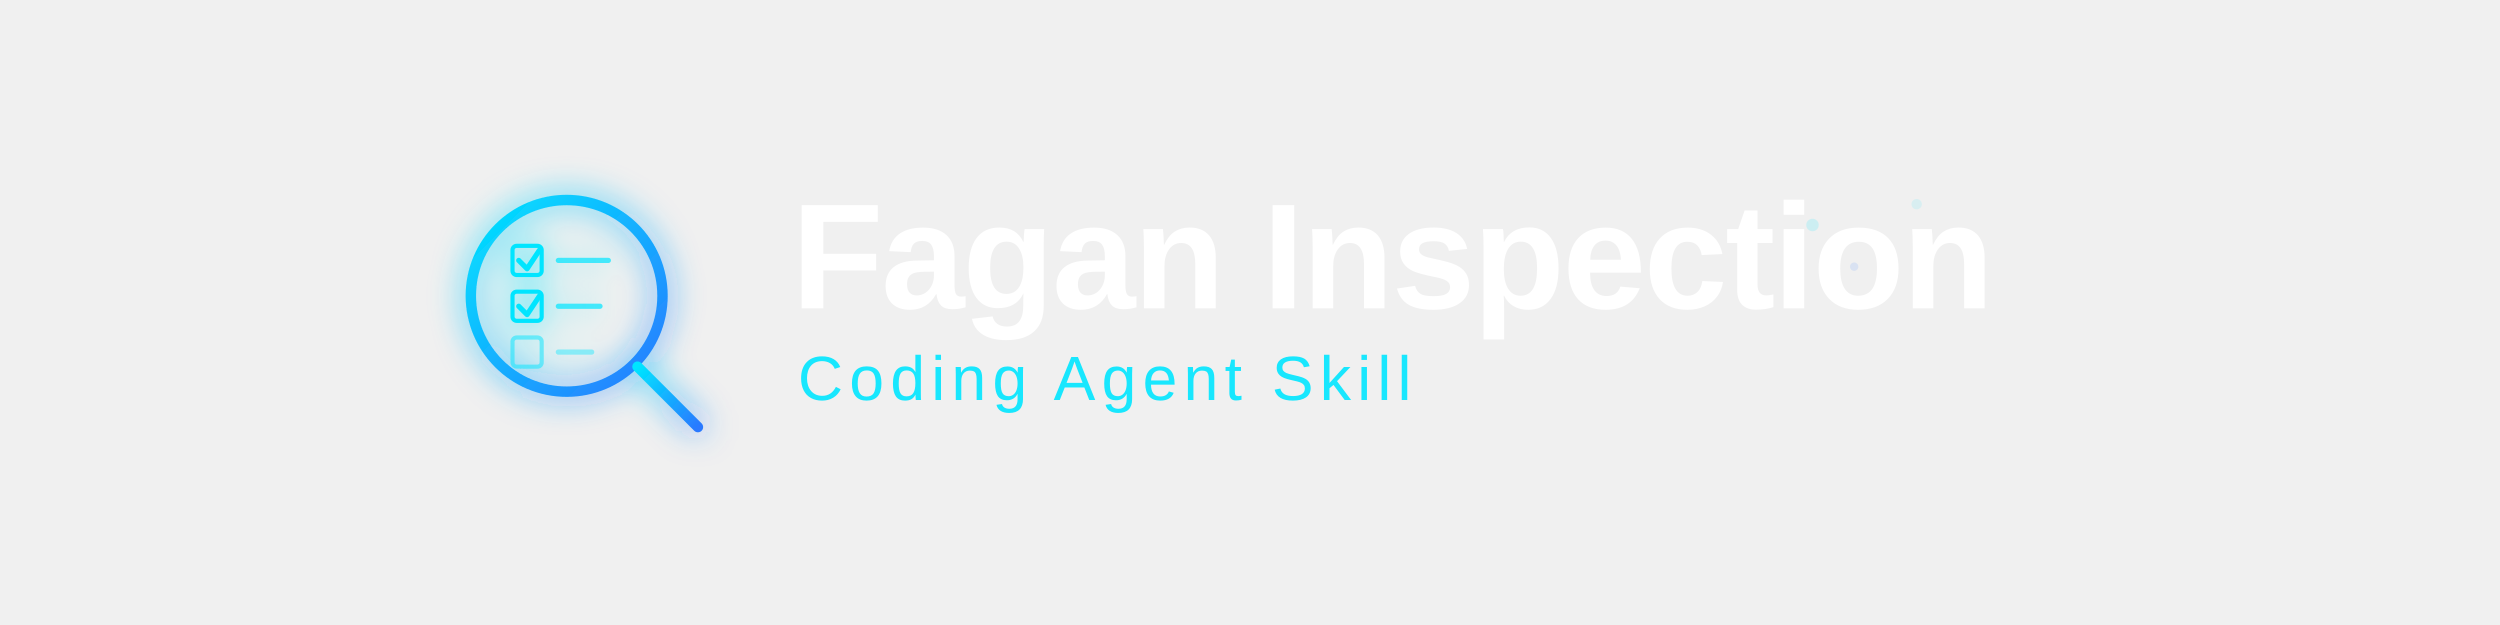
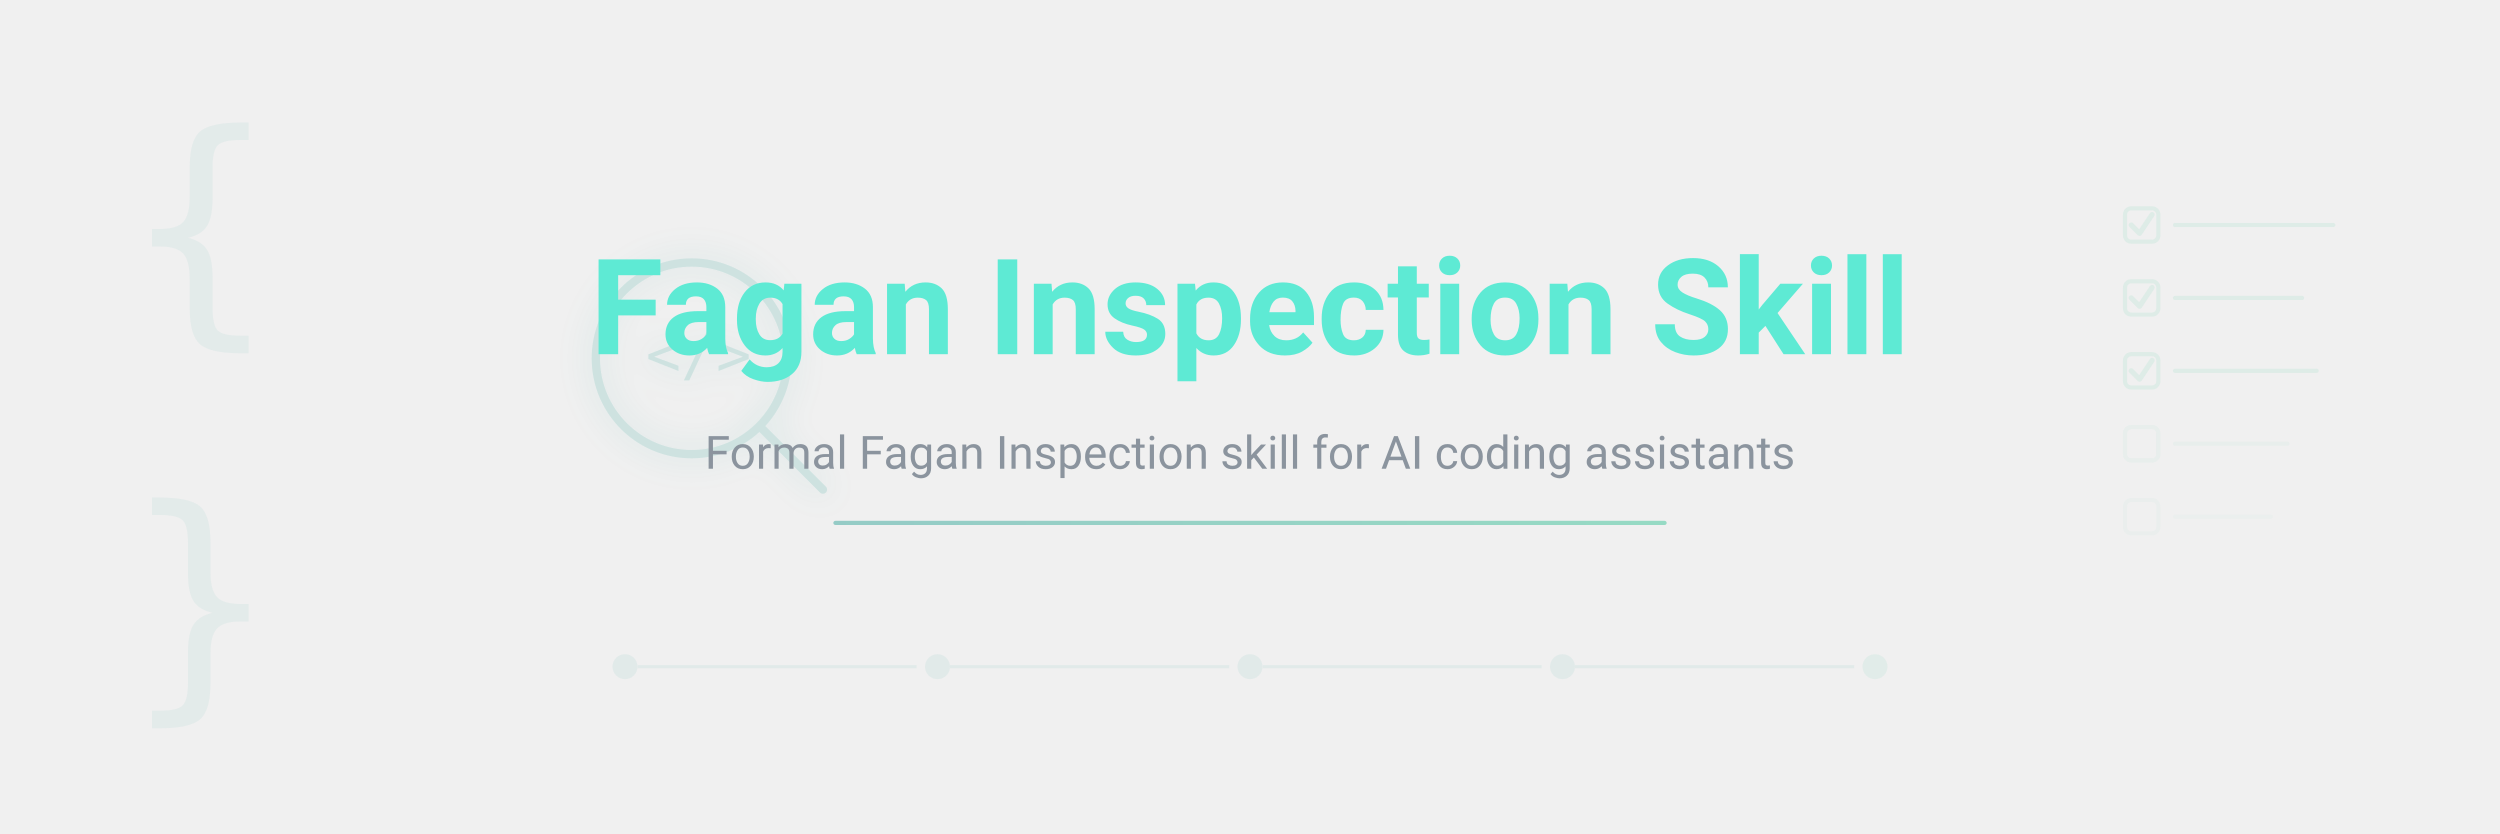
- <svg xmlns="http://www.w3.org/2000/svg" viewBox="0 0 1200 300" fill="none">
+ <svg xmlns="http://www.w3.org/2000/svg" viewBox="0 0 1200 400" fill="none">
  <defs>
    <linearGradient id="glow" x1="0" y1="0" x2="1" y2="1">
      <stop offset="0%" stop-color="#00e5ff" />
      <stop offset="100%" stop-color="#2979ff" />
    </linearGradient>
-     <filter id="neon" x="-20%" y="-20%" width="140%" height="140%">
-       <feGaussianBlur in="SourceGraphic" stdDeviation="3" result="blur" />
-       <feComposite in="SourceGraphic" in2="blur" operator="over" />
-     </filter>
+     <linearGradient id="accent" x1="0%" y1="0%" x2="100%" y2="0%">
+       <stop offset="0%" stop-color="#0d9488" />
+       <stop offset="100%" stop-color="#10b981" />
+     </linearGradient>
    <filter id="glow-soft" x="-50%" y="-50%" width="200%" height="200%">
      <feGaussianBlur stdDeviation="8" result="blur" />
      <feMerge>
        <feMergeNode in="blur" />
        <feMergeNode in="SourceGraphic" />
      </feMerge>
    </filter>
  </defs>
-   <g transform="translate(220, 90)" filter="url(#glow-soft)">
-     <circle cx="52" cy="52" r="46" stroke="url(#glow)" stroke-width="5" fill="none" />
-     <line x1="86" y1="86" x2="115" y2="115" stroke="url(#glow)" stroke-width="5" stroke-linecap="round" />
-     <rect x="26" y="28" width="14" height="14" rx="2" stroke="#00e5ff" stroke-width="2" fill="none" />
-     <polyline points="29,35 33,39 39,30" stroke="#00e5ff" stroke-width="2.5" fill="none" stroke-linecap="round" stroke-linejoin="round" />
-     <line x1="48" y1="35" x2="72" y2="35" stroke="#00e5ff" stroke-width="2.5" stroke-linecap="round" opacity="0.7" />
-     <rect x="26" y="50" width="14" height="14" rx="2" stroke="#00e5ff" stroke-width="2" fill="none" />
-     <polyline points="29,57 33,61 39,52" stroke="#00e5ff" stroke-width="2.5" fill="none" stroke-linecap="round" stroke-linejoin="round" />
-     <line x1="48" y1="57" x2="68" y2="57" stroke="#00e5ff" stroke-width="2.5" stroke-linecap="round" opacity="0.7" />
-     <rect x="26" y="72" width="14" height="14" rx="2" stroke="#00e5ff" stroke-width="2" fill="none" opacity="0.5" />
-     <line x1="48" y1="79" x2="64" y2="79" stroke="#00e5ff" stroke-width="2.5" stroke-linecap="round" opacity="0.4" />
+   <g opacity="0.06">
+     <text x="60" y="150" font-family="monospace" font-size="120" fill="#0d9488">{</text>
+     <text x="60" y="330" font-family="monospace" font-size="120" fill="#0d9488">}</text>
  </g>
-   <text x="380" y="148" font-family="'Segoe UI', 'Helvetica Neue', Arial, sans-serif" font-weight="700" font-size="72" fill="white" letter-spacing="-1">
-     Fagan Inspection
+   <g opacity="0.08" transform="translate(1020, 100)">
+     <rect x="0" y="0" width="16" height="16" rx="3" stroke="#10b981" stroke-width="2" />
+     <polyline points="3,8 7,12 13,3" stroke="#10b981" stroke-width="2.5" fill="none" stroke-linecap="round" stroke-linejoin="round" />
+     <line x1="24" y1="8" x2="100" y2="8" stroke="#10b981" stroke-width="2" stroke-linecap="round" />
+     <rect x="0" y="35" width="16" height="16" rx="3" stroke="#10b981" stroke-width="2" />
+     <polyline points="3,43 7,47 13,38" stroke="#10b981" stroke-width="2.5" fill="none" stroke-linecap="round" stroke-linejoin="round" />
+     <line x1="24" y1="43" x2="85" y2="43" stroke="#10b981" stroke-width="2" stroke-linecap="round" />
+     <rect x="0" y="70" width="16" height="16" rx="3" stroke="#10b981" stroke-width="2" />
+     <polyline points="3,78 7,82 13,73" stroke="#10b981" stroke-width="2.5" fill="none" stroke-linecap="round" stroke-linejoin="round" />
+     <line x1="24" y1="78" x2="92" y2="78" stroke="#10b981" stroke-width="2" stroke-linecap="round" />
+     <rect x="0" y="105" width="16" height="16" rx="3" stroke="#10b981" stroke-width="2" opacity="0.5" />
+     <line x1="24" y1="113" x2="78" y2="113" stroke="#10b981" stroke-width="2" stroke-linecap="round" opacity="0.4" />
+     <rect x="0" y="140" width="16" height="16" rx="3" stroke="#10b981" stroke-width="2" opacity="0.3" />
+     <line x1="24" y1="148" x2="70" y2="148" stroke="#10b981" stroke-width="2" stroke-linecap="round" opacity="0.25" />
+   </g>
+   <g transform="translate(280, 120)" filter="url(#glow-soft)" opacity="0.15">
+     <circle cx="52" cy="52" r="46" stroke="#0d9488" stroke-width="4" fill="none" />
+     <line x1="86" y1="86" x2="115" y2="115" stroke="#0d9488" stroke-width="4" stroke-linecap="round" />
+     <text x="30" y="60" font-family="monospace" font-size="28" fill="#0d9488">&lt;/&gt;</text>
+   </g>
+   <g opacity="0.07" transform="translate(300, 320)">
+     <circle cx="0" cy="0" r="6" fill="#0d9488" />
+     <line x1="6" y1="0" x2="140" y2="0" stroke="#0d9488" stroke-width="1.5" />
+     <circle cx="150" cy="0" r="6" fill="#0d9488" />
+     <line x1="156" y1="0" x2="290" y2="0" stroke="#0d9488" stroke-width="1.5" />
+     <circle cx="300" cy="0" r="6" fill="#0d9488" />
+     <line x1="306" y1="0" x2="440" y2="0" stroke="#0d9488" stroke-width="1.5" />
+     <circle cx="450" cy="0" r="6" fill="#0d9488" />
+     <line x1="456" y1="0" x2="590" y2="0" stroke="#0d9488" stroke-width="1.5" />
+     <circle cx="600" cy="0" r="6" fill="#10b981" />
+   </g>
+   <text x="600" y="170" text-anchor="middle" font-family="'Segoe UI', Roboto, 'Helvetica Neue', Arial, sans-serif" font-size="64" font-weight="bold" fill="#5eead4">
+     Fagan Inspection Skill
  </text>
-   <text x="383" y="192" font-family="'Segoe UI', 'Helvetica Neue', Arial, sans-serif" font-weight="400" font-size="30" fill="#00e5ff" letter-spacing="3" opacity="0.9">
-     Coding Agent Skill
+   <text x="600" y="225" text-anchor="middle" font-family="'Segoe UI', Roboto, 'Helvetica Neue', Arial, sans-serif" font-size="22" fill="#8b949e">
+     Formal Fagan Inspection skill for AI coding assistants
  </text>
-   <circle cx="870" cy="108" r="3" fill="#00e5ff" opacity="0.15" />
-   <circle cx="890" cy="128" r="2" fill="#2979ff" opacity="0.12" />
-   <circle cx="920" cy="98" r="2.5" fill="#00e5ff" opacity="0.1" />
-   <line x1="383" y1="205" x2="580" y2="205" stroke="url(#glow)" stroke-width="1.5" opacity="0.3" />
+   <rect x="400" y="250" width="400" height="2" rx="1" fill="url(#accent)" opacity="0.4" />
</svg>
